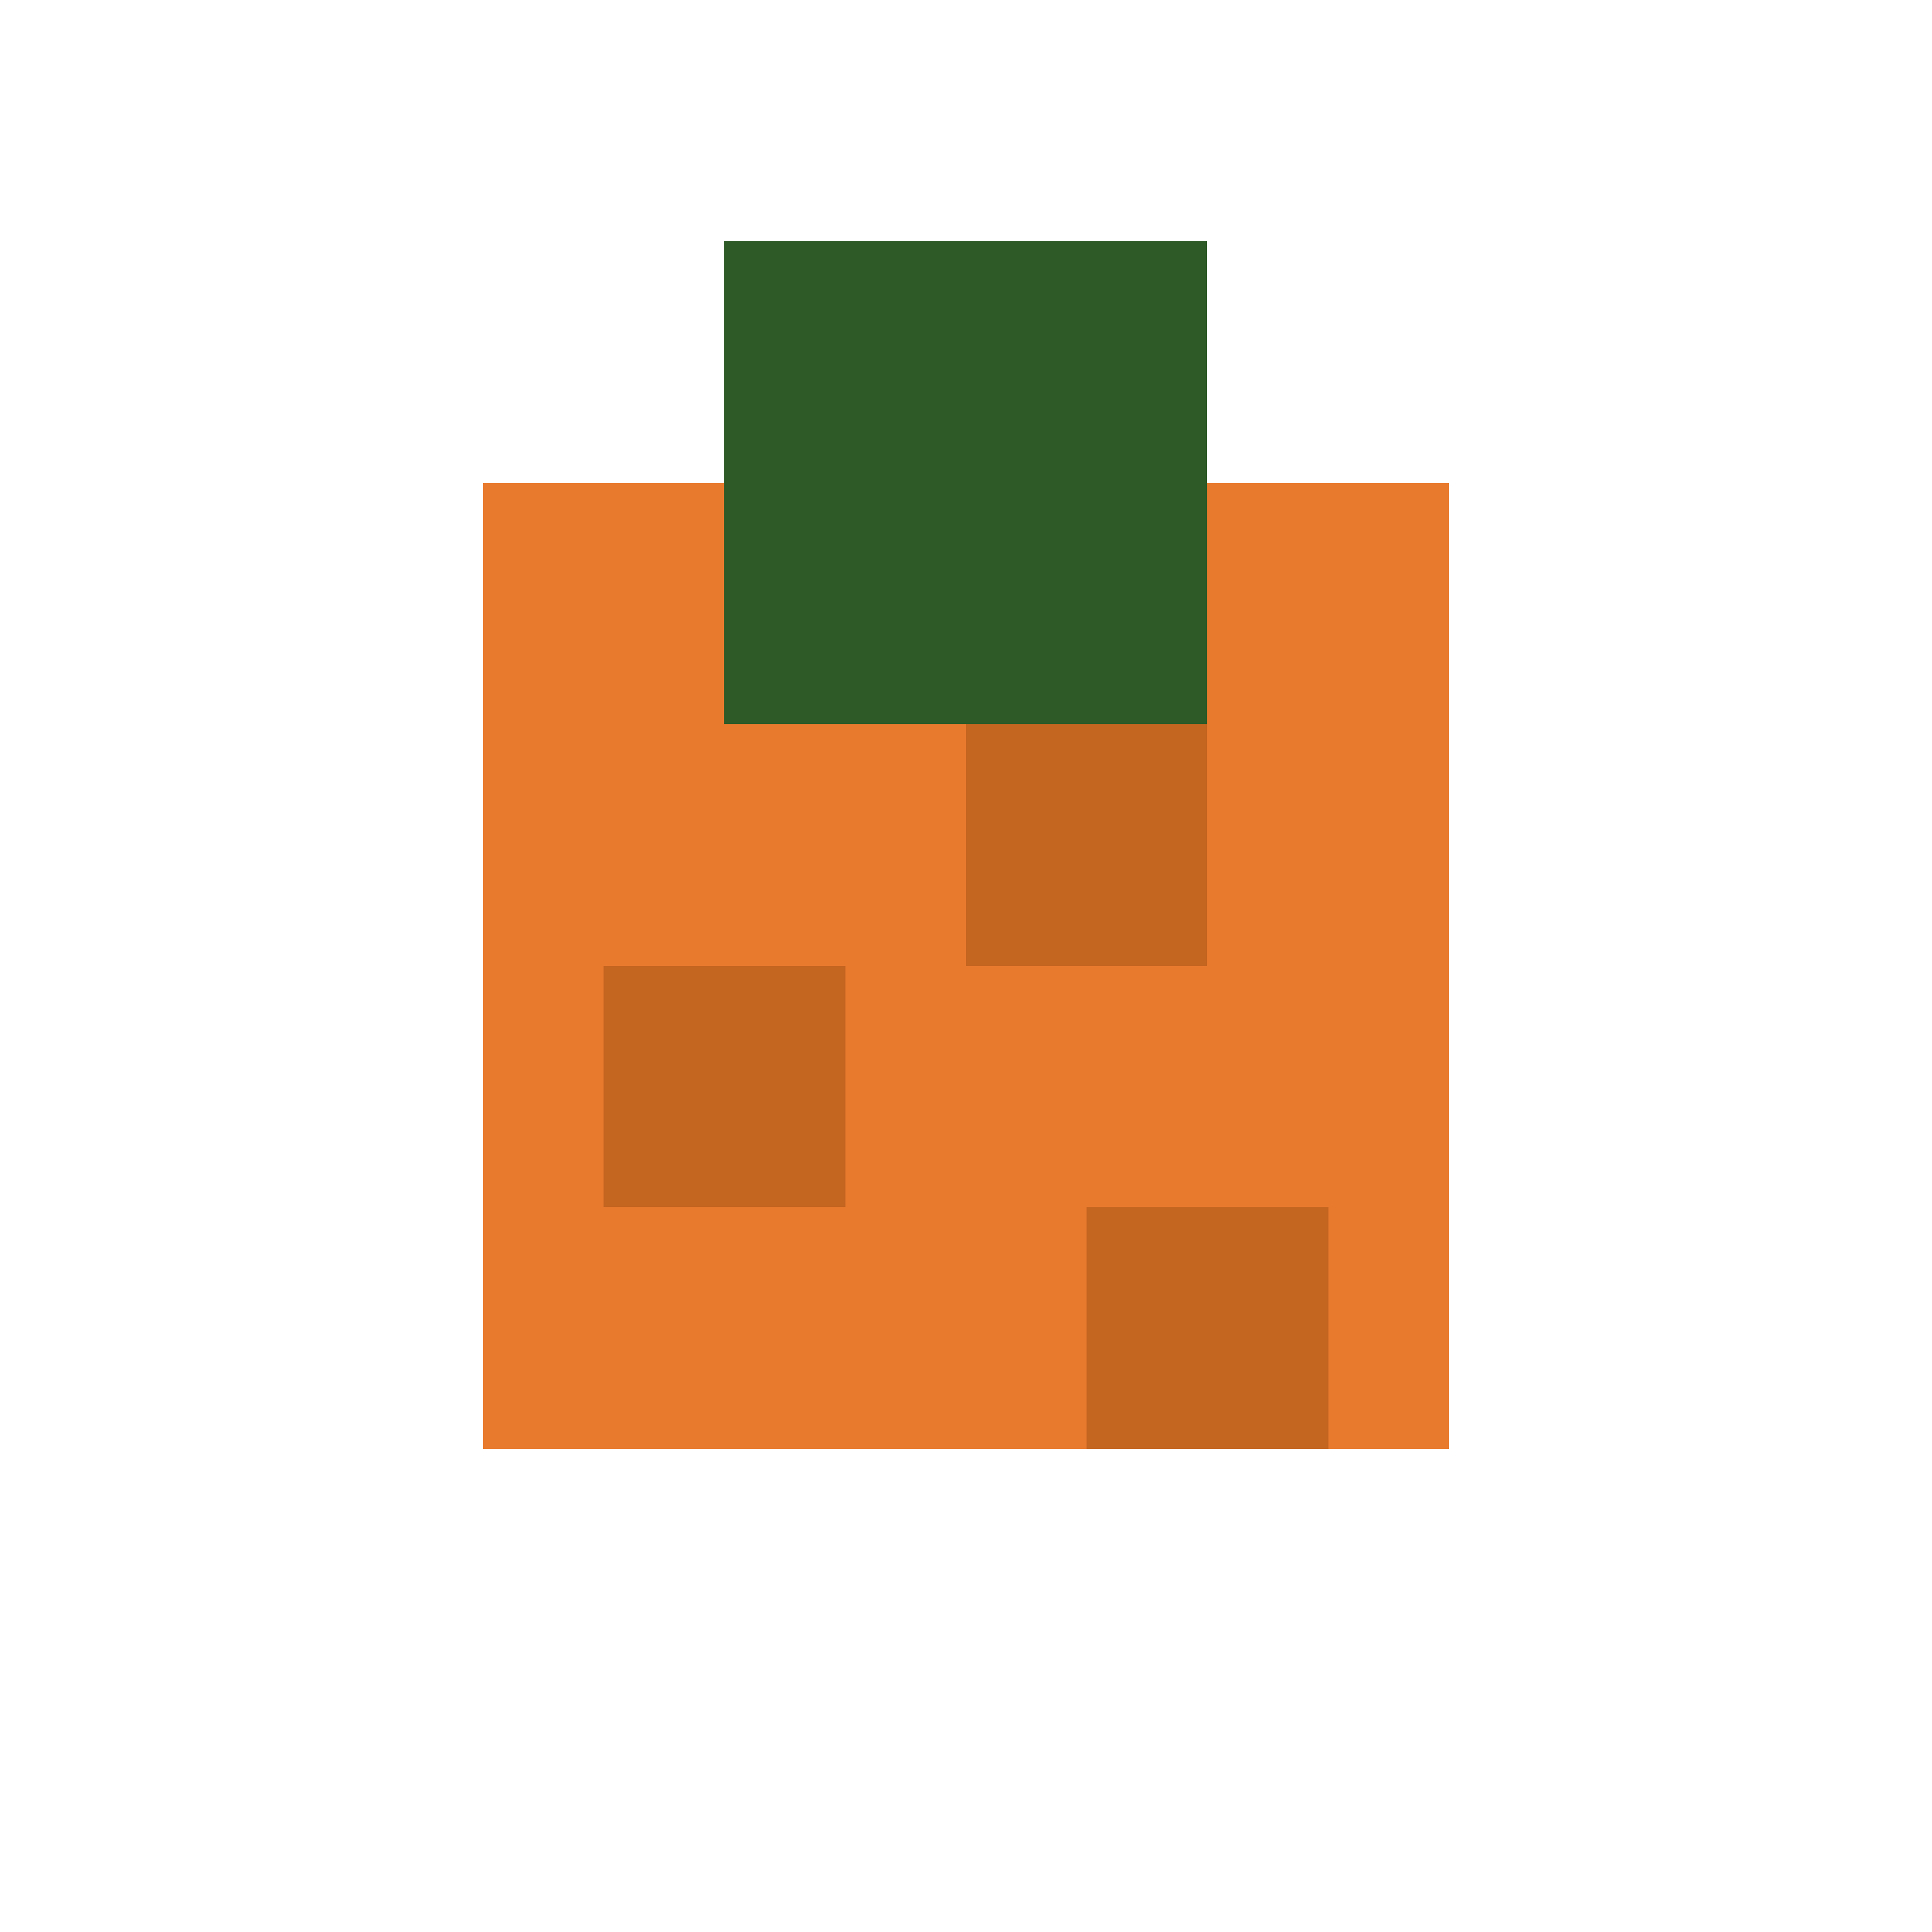
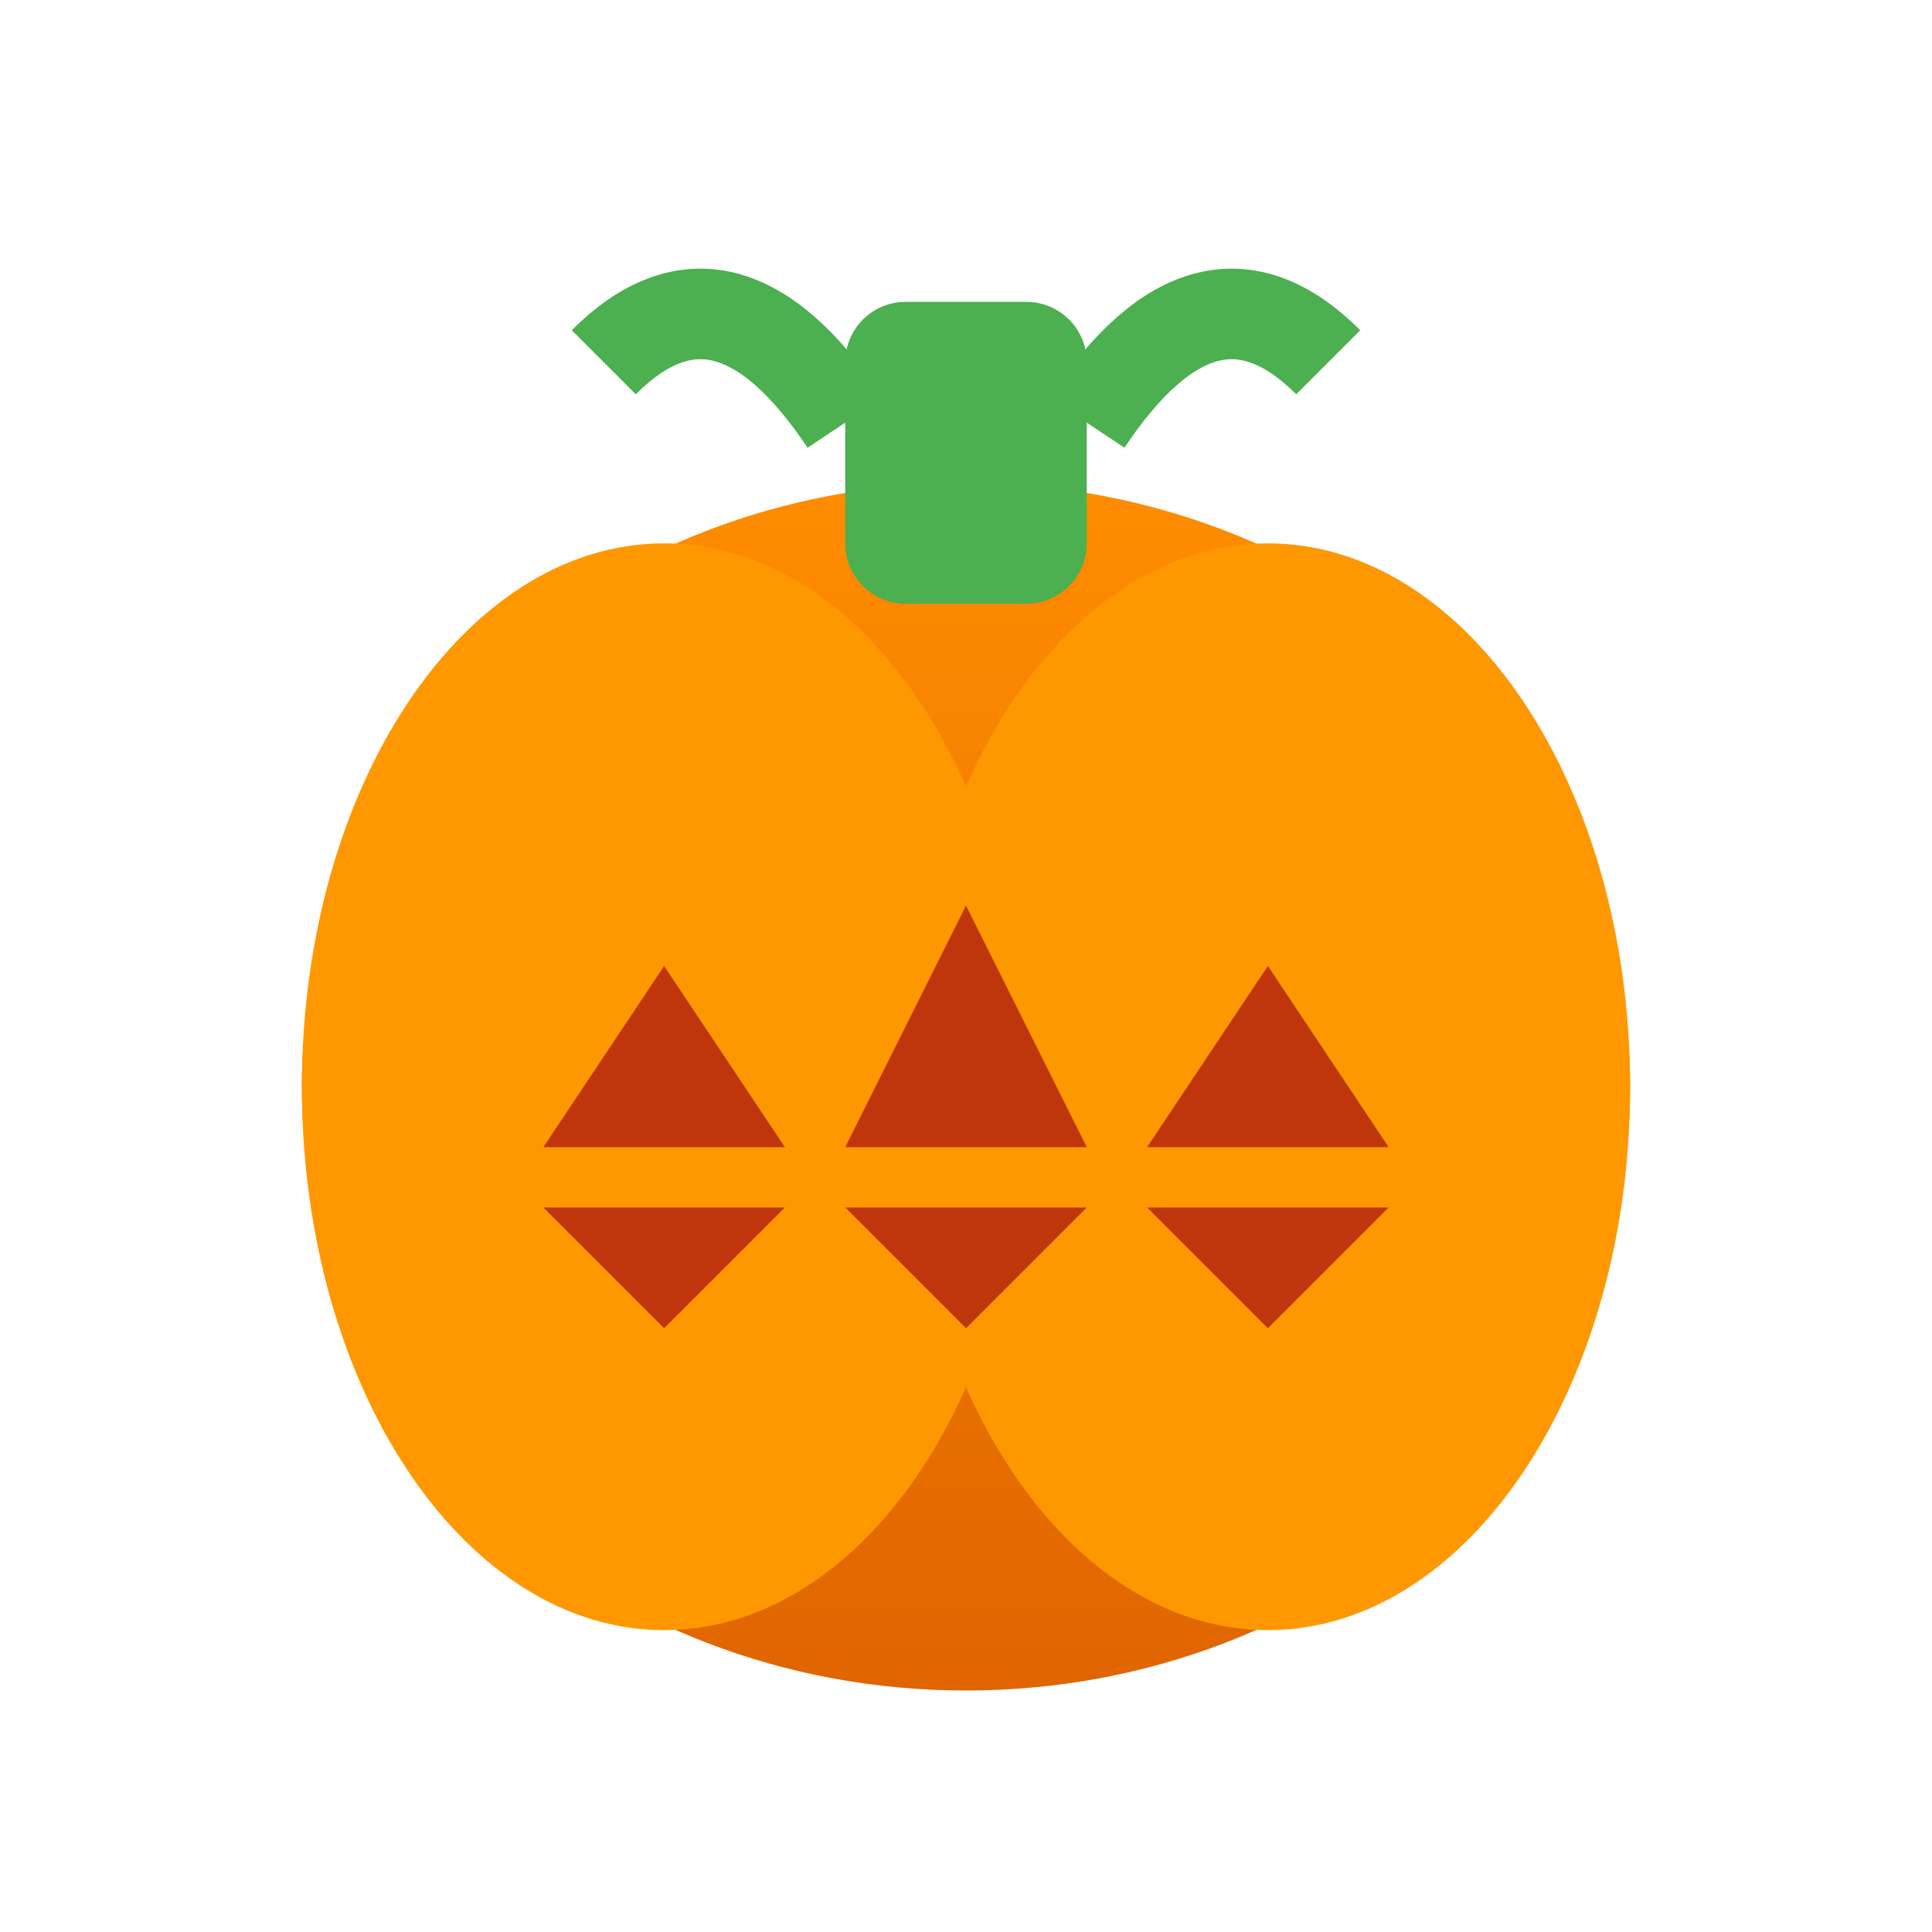
- <svg xmlns="http://www.w3.org/2000/svg" viewBox="0 0 32 32" shape-rendering="crispEdges">
-   <rect x="8" y="8" width="16" height="16" fill="#e87a2e" />
-   <rect x="12" y="4" width="8" height="8" fill="#2d5a27" />
-   <rect x="16" y="12" width="4" height="4" fill="#c46520" />
-   <rect x="10" y="16" width="4" height="4" fill="#c46520" />
-   <rect x="18" y="20" width="4" height="4" fill="#c46520" />
+ <svg xmlns="http://www.w3.org/2000/svg" viewBox="0 0 64 64">
+   <defs>
+     <linearGradient id="pumpkinGrad" x1="0%" y1="0%" x2="0%" y2="100%">
+       <stop offset="0%" style="stop-color:#FF8C00" />
+       <stop offset="100%" style="stop-color:#E06500" />
+     </linearGradient>
+   </defs>
+   <ellipse cx="32" cy="36" rx="22" ry="20" fill="url(#pumpkinGrad)" />
+   <ellipse cx="22" cy="36" rx="12" ry="18" fill="#FF9800" />
+   <ellipse cx="42" cy="36" rx="12" ry="18" fill="#FF9800" />
+   <rect x="28" y="10" width="8" height="10" rx="2" fill="#4CAF50" />
+   <path d="M28 14 Q24 8 20 12" stroke="#4CAF50" stroke-width="3" fill="none" />
+   <path d="M36 14 Q40 8 44 12" stroke="#4CAF50" stroke-width="3" fill="none" />
+   <path d="M22 32 L26 38 L18 38 Z" fill="#BF360C" />
+   <path d="M32 30 L36 38 L28 38 Z" fill="#BF360C" />
+   <path d="M42 32 L46 38 L38 38 Z" fill="#BF360C" />
+   <path d="M22 44 L26 40 L18 40 Z" fill="#BF360C" />
+   <path d="M32 44 L36 40 L28 40 Z" fill="#BF360C" />
+   <path d="M42 44 L46 40 L38 40 Z" fill="#BF360C" />
</svg>
